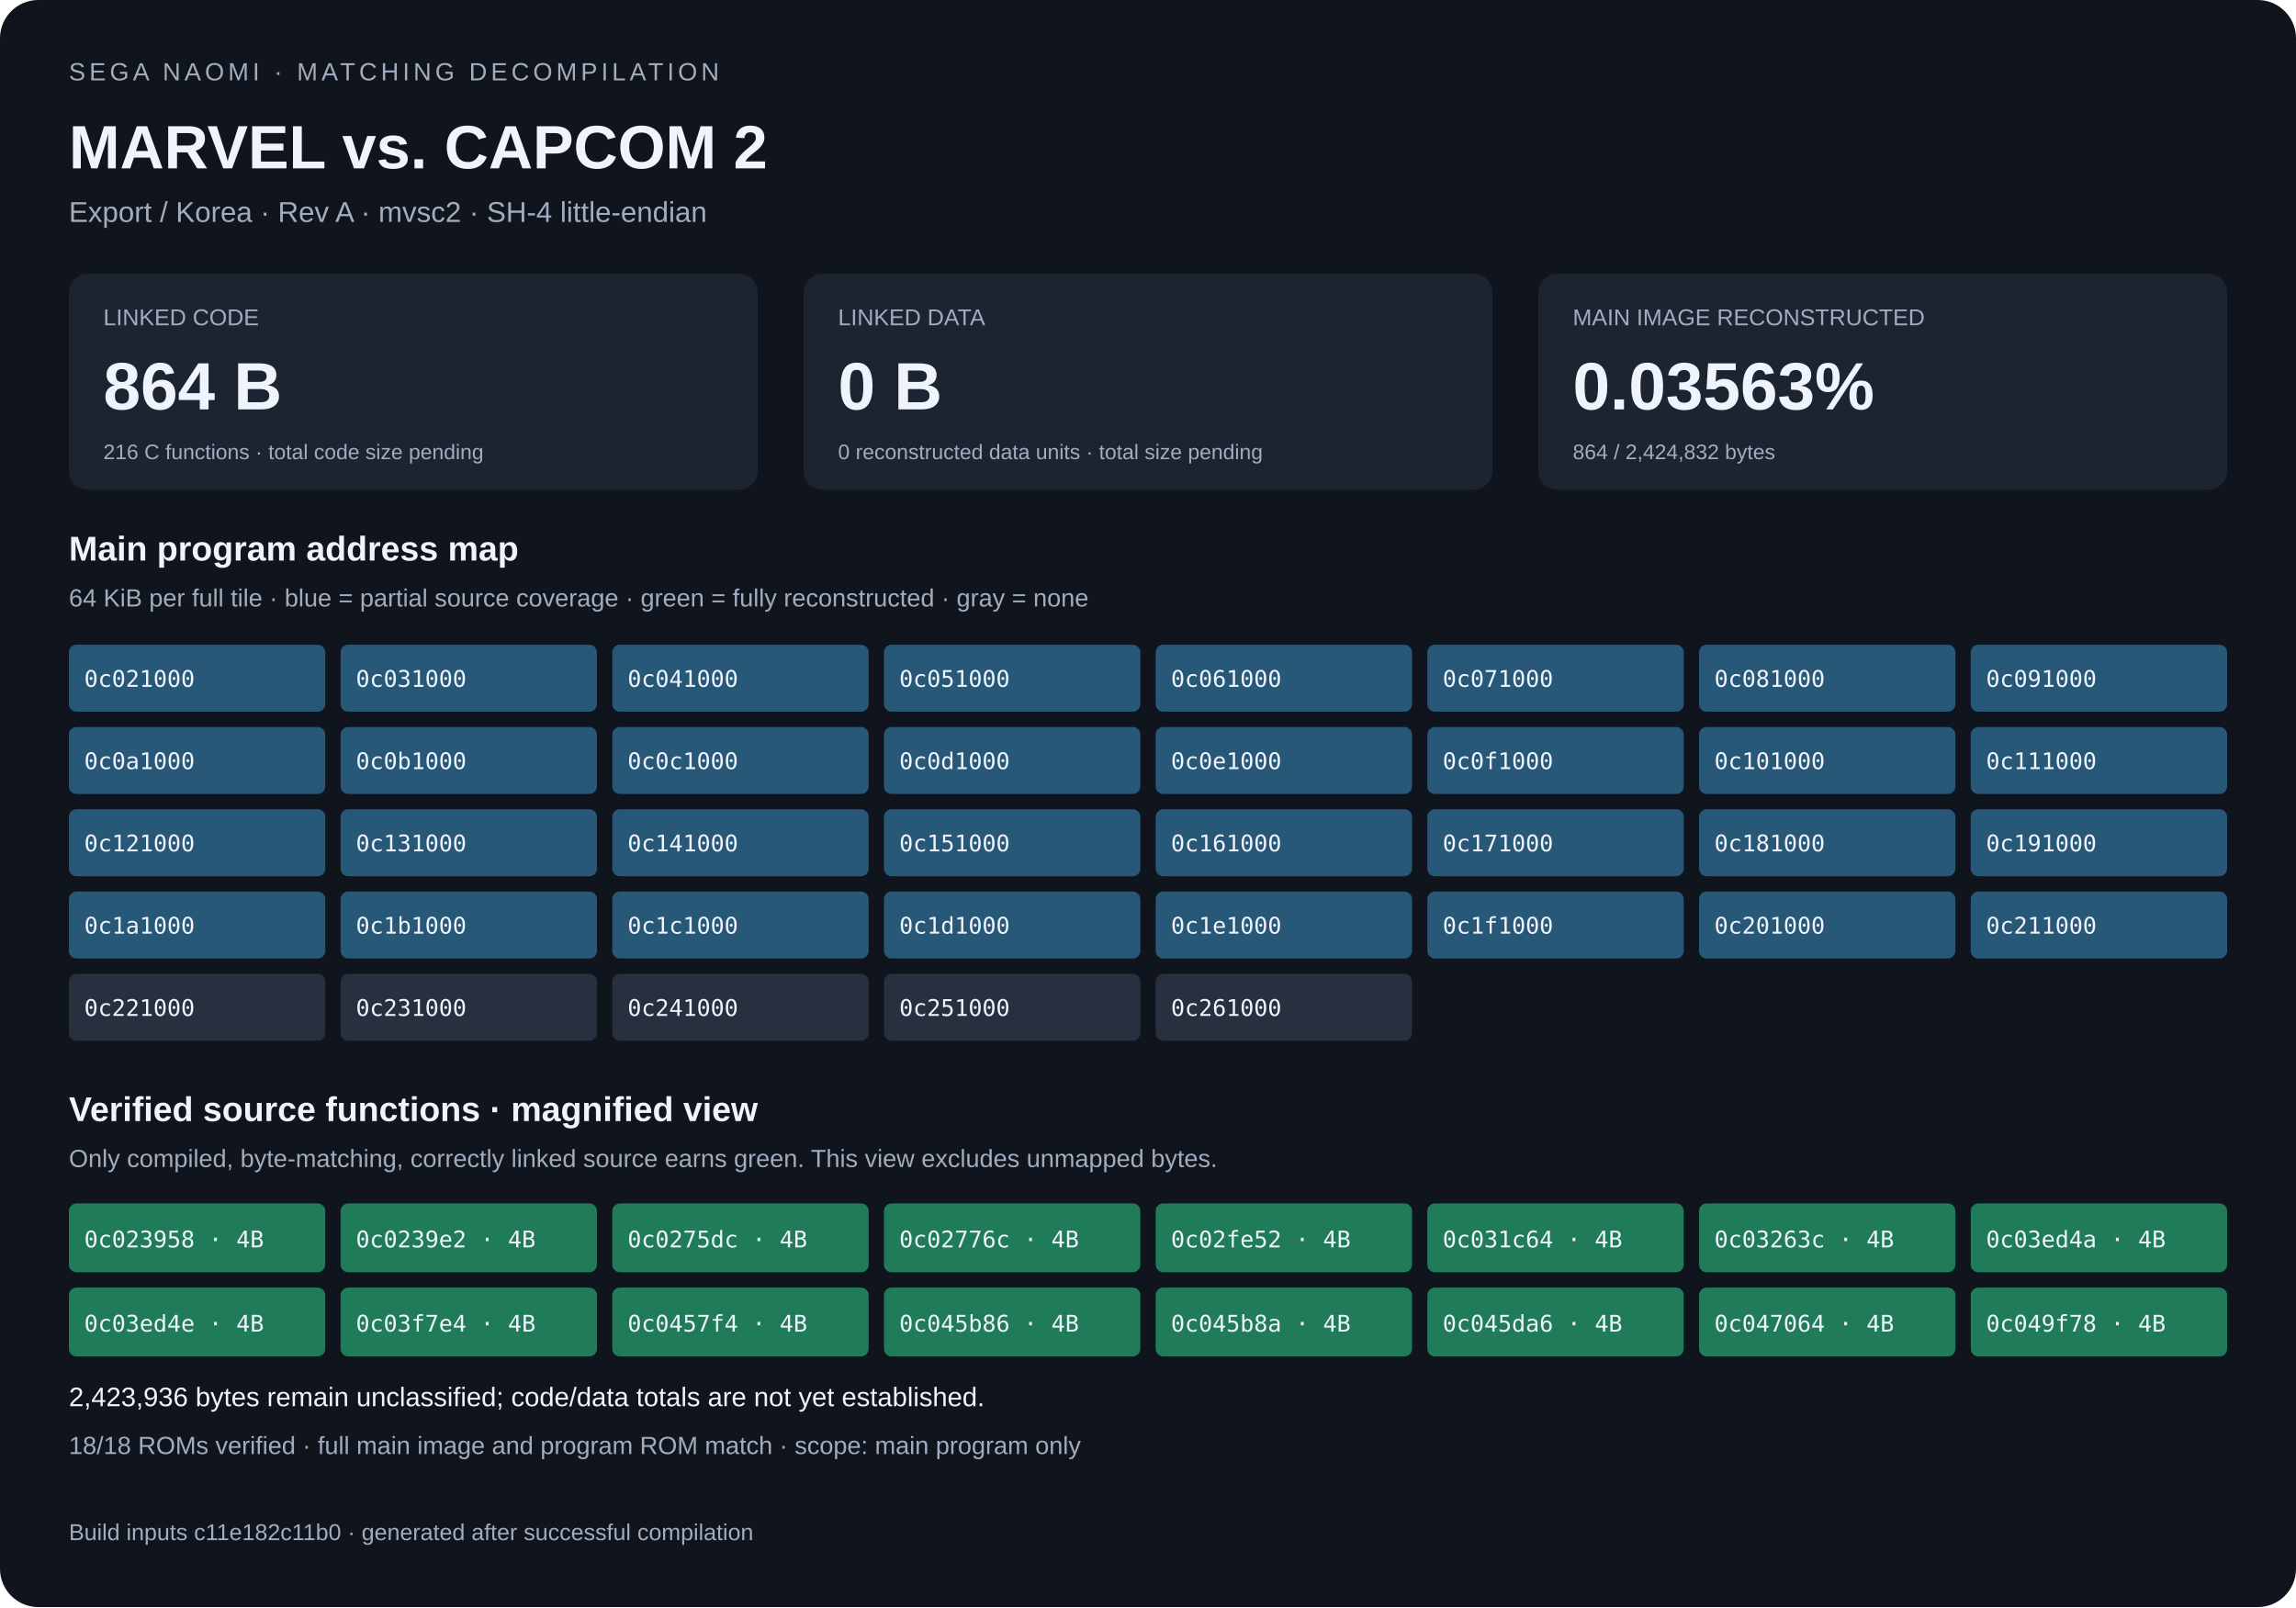
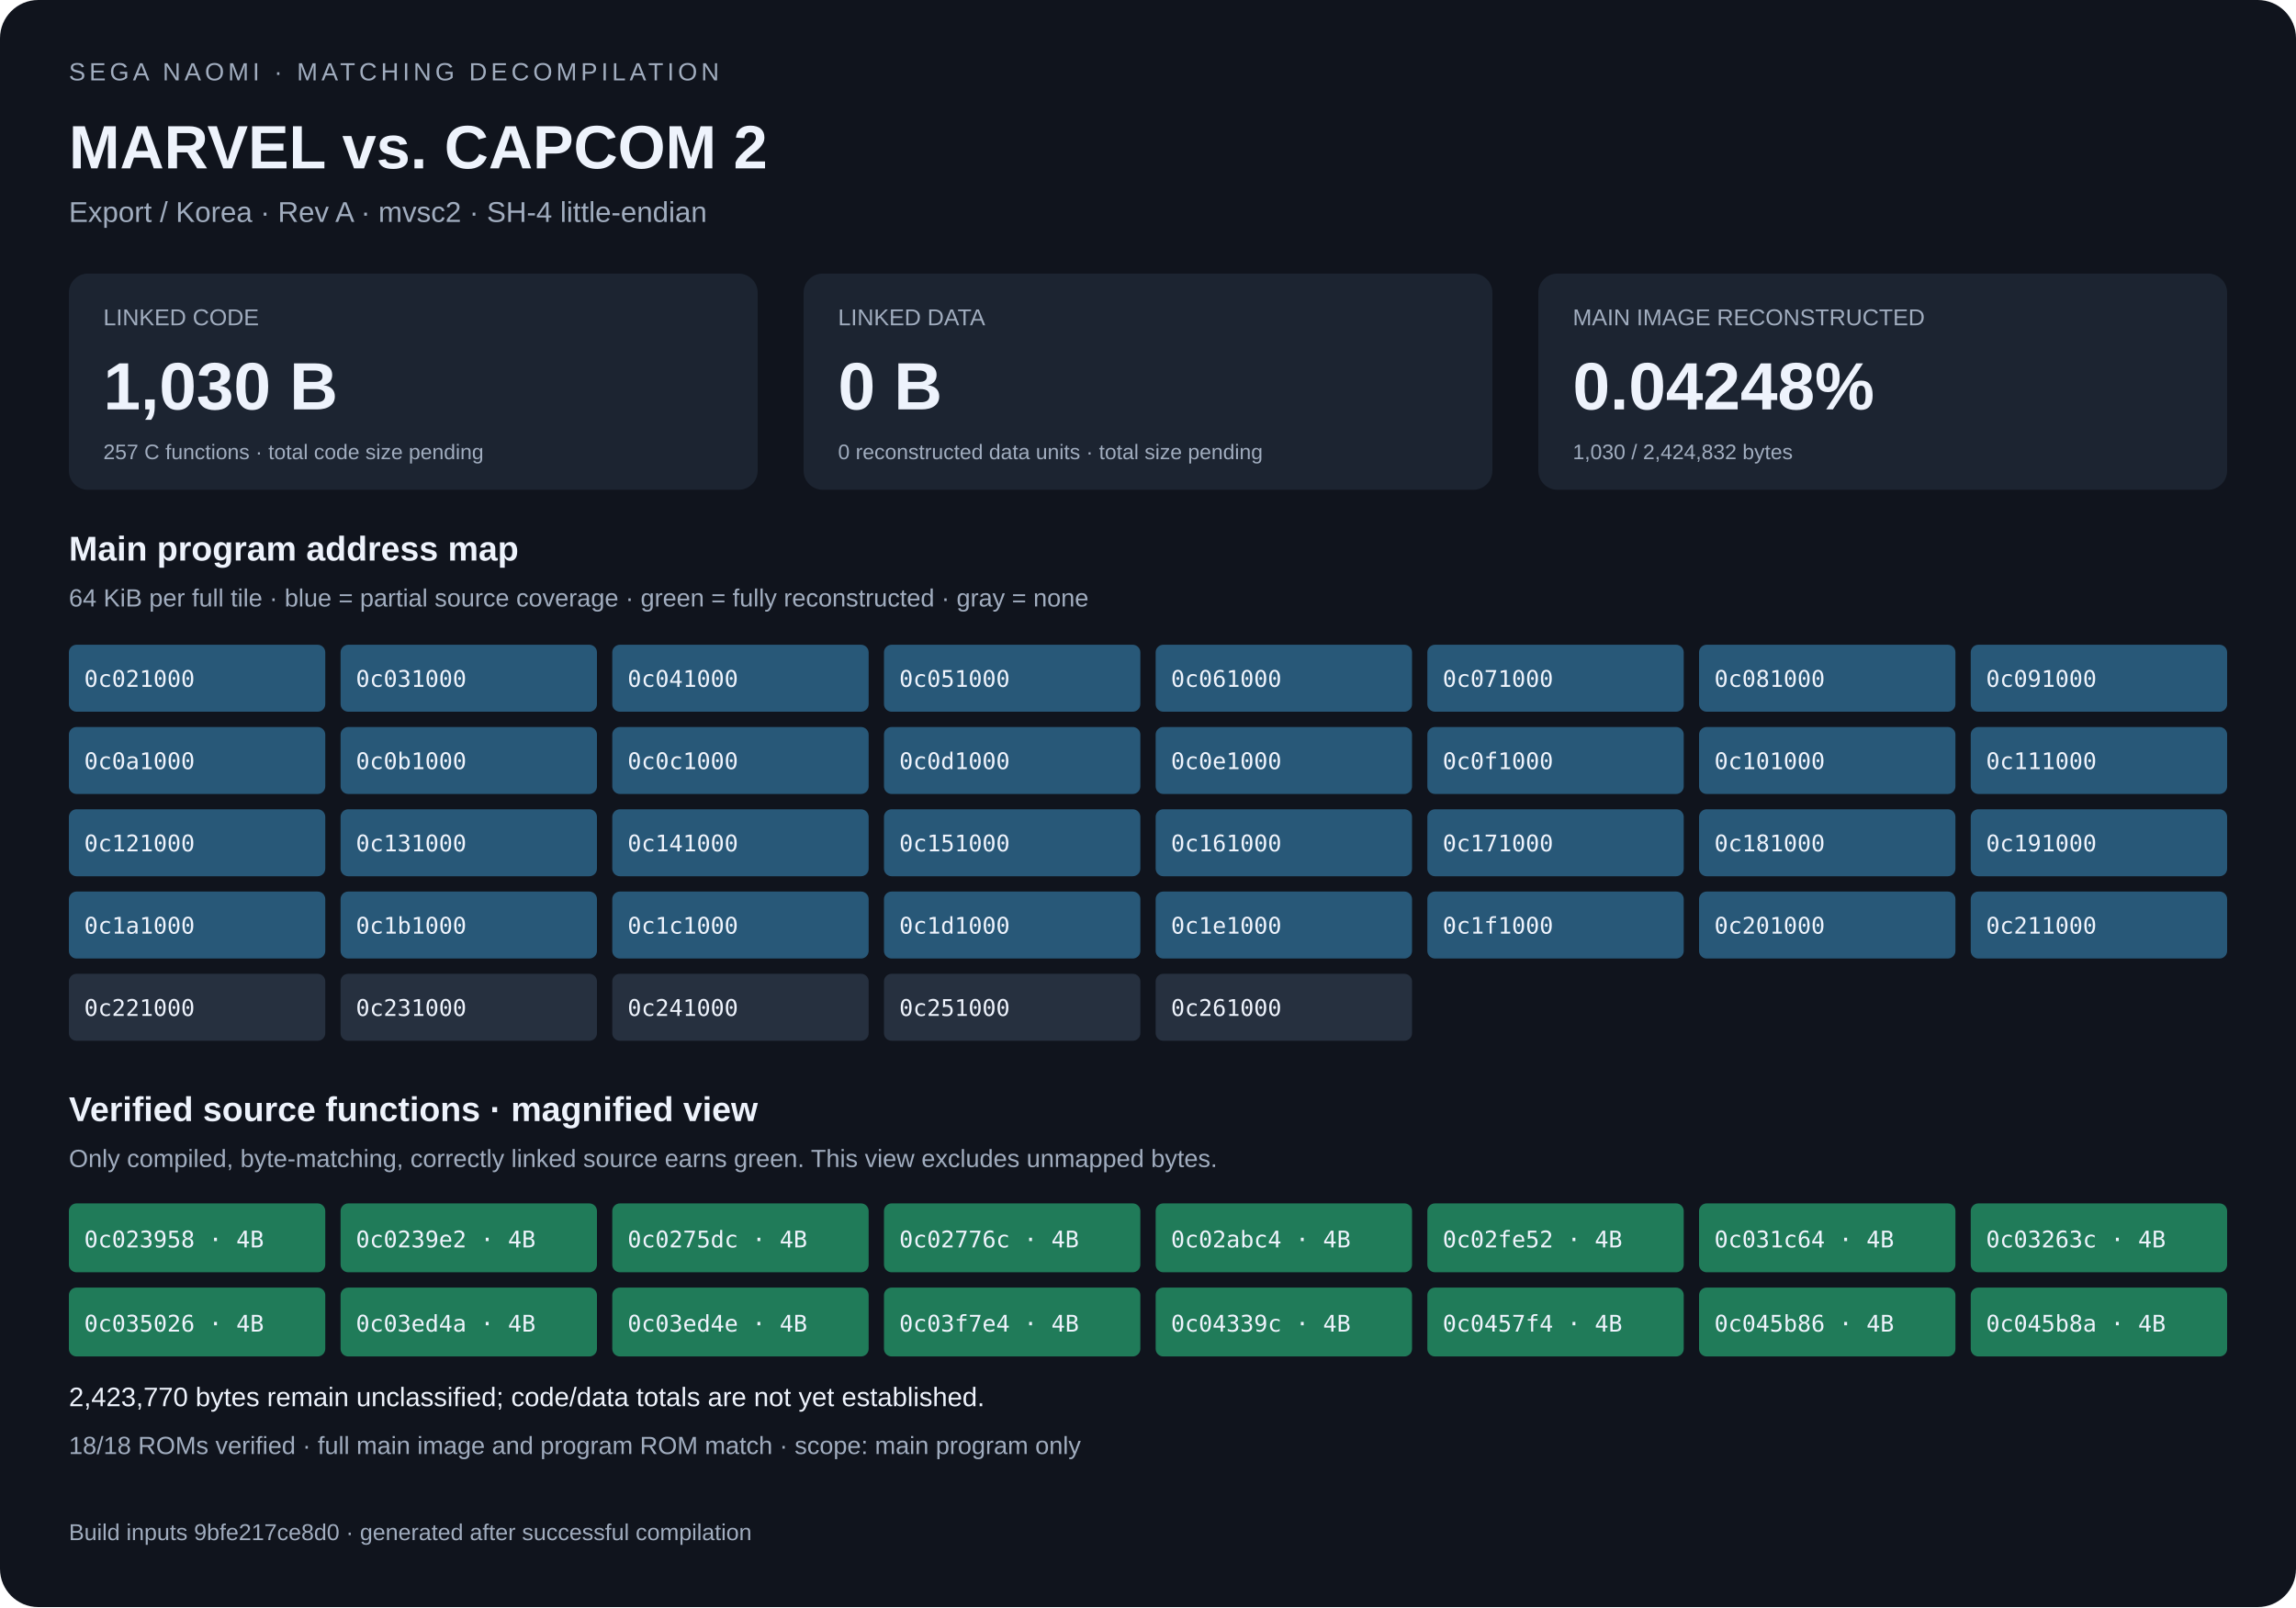
<svg xmlns="http://www.w3.org/2000/svg" width="1200" height="840" viewBox="0 0 1200 840" role="img" aria-labelledby="title desc">
  <rect width="1200" height="840" rx="20" fill="#10141d" />
  <style>text{font-family:Arial,sans-serif;fill:#eef3fc}.muted{fill:#a1adbf}.mono{font-family:monospace}</style>
  <text x="36" y="42" font-size="13" letter-spacing="2" class="muted">SEGA NAOMI · MATCHING DECOMPILATION</text>
  <text x="36" y="88" font-size="32" font-weight="700">MARVEL vs. CAPCOM 2</text>
  <text x="36" y="116" font-size="15" class="muted">Export / Korea · Rev A · mvsc2 · SH-4 little-endian</text>
  <rect x="36" y="143" width="360" height="113" rx="10" fill="#1c2431" />
  <text x="54" y="170" font-size="12" class="muted">LINKED CODE</text>
-   <text x="54" y="214" font-size="35" font-weight="700">864 B</text>
-   <text x="54" y="240" font-size="11" class="muted">216 C functions · total code size pending</text>
+   <text x="54" y="214" font-size="35" font-weight="700">1,030 B</text>
+   <text x="54" y="240" font-size="11" class="muted">257 C functions · total code size pending</text>
  <rect x="420" y="143" width="360" height="113" rx="10" fill="#1c2431" />
  <text x="438" y="170" font-size="12" class="muted">LINKED DATA</text>
  <text x="438" y="214" font-size="35" font-weight="700">0 B</text>
  <text x="438" y="240" font-size="11" class="muted">0 reconstructed data units · total size pending</text>
  <rect x="804" y="143" width="360" height="113" rx="10" fill="#1c2431" />
  <text x="822" y="170" font-size="12" class="muted">MAIN IMAGE RECONSTRUCTED</text>
-   <text x="822" y="214" font-size="35" font-weight="700">0.03563%</text>
-   <text x="822" y="240" font-size="11" class="muted">864 / 2,424,832 bytes</text>
+   <text x="822" y="214" font-size="35" font-weight="700">0.04248%</text>
+   <text x="822" y="240" font-size="11" class="muted">1,030 / 2,424,832 bytes</text>
  <text x="36" y="293" font-size="18" font-weight="700">Main program address map</text>
  <text x="36" y="317" font-size="13" class="muted">64 KiB per full tile · blue = partial source coverage · green = fully reconstructed · gray = none</text>
  <rect x="36" y="337" width="134" height="35" rx="4" fill="#285878">
</rect>
  <text x="44" y="359" font-size="12" class="mono">0c021000</text>
  <rect x="178" y="337" width="134" height="35" rx="4" fill="#285878">
</rect>
  <text x="186" y="359" font-size="12" class="mono">0c031000</text>
  <rect x="320" y="337" width="134" height="35" rx="4" fill="#285878">
</rect>
  <text x="328" y="359" font-size="12" class="mono">0c041000</text>
  <rect x="462" y="337" width="134" height="35" rx="4" fill="#285878">
</rect>
  <text x="470" y="359" font-size="12" class="mono">0c051000</text>
  <rect x="604" y="337" width="134" height="35" rx="4" fill="#285878">
</rect>
  <text x="612" y="359" font-size="12" class="mono">0c061000</text>
  <rect x="746" y="337" width="134" height="35" rx="4" fill="#285878">
</rect>
  <text x="754" y="359" font-size="12" class="mono">0c071000</text>
  <rect x="888" y="337" width="134" height="35" rx="4" fill="#285878">
</rect>
  <text x="896" y="359" font-size="12" class="mono">0c081000</text>
  <rect x="1030" y="337" width="134" height="35" rx="4" fill="#285878">
</rect>
  <text x="1038" y="359" font-size="12" class="mono">0c091000</text>
  <rect x="36" y="380" width="134" height="35" rx="4" fill="#285878">
</rect>
  <text x="44" y="402" font-size="12" class="mono">0c0a1000</text>
  <rect x="178" y="380" width="134" height="35" rx="4" fill="#285878">
</rect>
  <text x="186" y="402" font-size="12" class="mono">0c0b1000</text>
  <rect x="320" y="380" width="134" height="35" rx="4" fill="#285878">
</rect>
  <text x="328" y="402" font-size="12" class="mono">0c0c1000</text>
  <rect x="462" y="380" width="134" height="35" rx="4" fill="#285878">
</rect>
  <text x="470" y="402" font-size="12" class="mono">0c0d1000</text>
  <rect x="604" y="380" width="134" height="35" rx="4" fill="#285878">
</rect>
  <text x="612" y="402" font-size="12" class="mono">0c0e1000</text>
  <rect x="746" y="380" width="134" height="35" rx="4" fill="#285878">
</rect>
  <text x="754" y="402" font-size="12" class="mono">0c0f1000</text>
  <rect x="888" y="380" width="134" height="35" rx="4" fill="#285878">
</rect>
  <text x="896" y="402" font-size="12" class="mono">0c101000</text>
  <rect x="1030" y="380" width="134" height="35" rx="4" fill="#285878">
</rect>
  <text x="1038" y="402" font-size="12" class="mono">0c111000</text>
  <rect x="36" y="423" width="134" height="35" rx="4" fill="#285878">
</rect>
  <text x="44" y="445" font-size="12" class="mono">0c121000</text>
  <rect x="178" y="423" width="134" height="35" rx="4" fill="#285878">
</rect>
  <text x="186" y="445" font-size="12" class="mono">0c131000</text>
  <rect x="320" y="423" width="134" height="35" rx="4" fill="#285878">
</rect>
  <text x="328" y="445" font-size="12" class="mono">0c141000</text>
  <rect x="462" y="423" width="134" height="35" rx="4" fill="#285878">
</rect>
  <text x="470" y="445" font-size="12" class="mono">0c151000</text>
  <rect x="604" y="423" width="134" height="35" rx="4" fill="#285878">
</rect>
  <text x="612" y="445" font-size="12" class="mono">0c161000</text>
  <rect x="746" y="423" width="134" height="35" rx="4" fill="#285878">
</rect>
  <text x="754" y="445" font-size="12" class="mono">0c171000</text>
  <rect x="888" y="423" width="134" height="35" rx="4" fill="#285878">
</rect>
  <text x="896" y="445" font-size="12" class="mono">0c181000</text>
  <rect x="1030" y="423" width="134" height="35" rx="4" fill="#285878">
</rect>
  <text x="1038" y="445" font-size="12" class="mono">0c191000</text>
  <rect x="36" y="466" width="134" height="35" rx="4" fill="#285878">
</rect>
  <text x="44" y="488" font-size="12" class="mono">0c1a1000</text>
  <rect x="178" y="466" width="134" height="35" rx="4" fill="#285878">
</rect>
  <text x="186" y="488" font-size="12" class="mono">0c1b1000</text>
  <rect x="320" y="466" width="134" height="35" rx="4" fill="#285878">
</rect>
  <text x="328" y="488" font-size="12" class="mono">0c1c1000</text>
  <rect x="462" y="466" width="134" height="35" rx="4" fill="#285878">
</rect>
  <text x="470" y="488" font-size="12" class="mono">0c1d1000</text>
  <rect x="604" y="466" width="134" height="35" rx="4" fill="#285878">
</rect>
  <text x="612" y="488" font-size="12" class="mono">0c1e1000</text>
  <rect x="746" y="466" width="134" height="35" rx="4" fill="#285878">
</rect>
  <text x="754" y="488" font-size="12" class="mono">0c1f1000</text>
  <rect x="888" y="466" width="134" height="35" rx="4" fill="#285878">
</rect>
  <text x="896" y="488" font-size="12" class="mono">0c201000</text>
  <rect x="1030" y="466" width="134" height="35" rx="4" fill="#285878">
</rect>
  <text x="1038" y="488" font-size="12" class="mono">0c211000</text>
  <rect x="36" y="509" width="134" height="35" rx="4" fill="#26303f">
</rect>
  <text x="44" y="531" font-size="12" class="mono">0c221000</text>
  <rect x="178" y="509" width="134" height="35" rx="4" fill="#26303f">
</rect>
  <text x="186" y="531" font-size="12" class="mono">0c231000</text>
  <rect x="320" y="509" width="134" height="35" rx="4" fill="#26303f">
</rect>
  <text x="328" y="531" font-size="12" class="mono">0c241000</text>
  <rect x="462" y="509" width="134" height="35" rx="4" fill="#26303f">
</rect>
  <text x="470" y="531" font-size="12" class="mono">0c251000</text>
  <rect x="604" y="509" width="134" height="35" rx="4" fill="#26303f">
</rect>
  <text x="612" y="531" font-size="12" class="mono">0c261000</text>
  <text x="36" y="586" font-size="18" font-weight="700">Verified source functions · magnified view</text>
  <text x="36" y="610" font-size="13" class="muted">Only compiled, byte-matching, correctly linked source earns green. This view excludes unmapped bytes.</text>
  <rect x="36" y="629" width="134" height="36" rx="4" fill="#207b59" />
  <text x="44" y="652" font-size="12" class="mono">0c023958 · 4B</text>
  <rect x="178" y="629" width="134" height="36" rx="4" fill="#207b59" />
  <text x="186" y="652" font-size="12" class="mono">0c0239e2 · 4B</text>
  <rect x="320" y="629" width="134" height="36" rx="4" fill="#207b59" />
  <text x="328" y="652" font-size="12" class="mono">0c0275dc · 4B</text>
  <rect x="462" y="629" width="134" height="36" rx="4" fill="#207b59" />
  <text x="470" y="652" font-size="12" class="mono">0c02776c · 4B</text>
  <rect x="604" y="629" width="134" height="36" rx="4" fill="#207b59" />
-   <text x="612" y="652" font-size="12" class="mono">0c02fe52 · 4B</text>
+   <text x="612" y="652" font-size="12" class="mono">0c02abc4 · 4B</text>
  <rect x="746" y="629" width="134" height="36" rx="4" fill="#207b59" />
-   <text x="754" y="652" font-size="12" class="mono">0c031c64 · 4B</text>
+   <text x="754" y="652" font-size="12" class="mono">0c02fe52 · 4B</text>
  <rect x="888" y="629" width="134" height="36" rx="4" fill="#207b59" />
-   <text x="896" y="652" font-size="12" class="mono">0c03263c · 4B</text>
+   <text x="896" y="652" font-size="12" class="mono">0c031c64 · 4B</text>
  <rect x="1030" y="629" width="134" height="36" rx="4" fill="#207b59" />
-   <text x="1038" y="652" font-size="12" class="mono">0c03ed4a · 4B</text>
+   <text x="1038" y="652" font-size="12" class="mono">0c03263c · 4B</text>
  <rect x="36" y="673" width="134" height="36" rx="4" fill="#207b59" />
-   <text x="44" y="696" font-size="12" class="mono">0c03ed4e · 4B</text>
+   <text x="44" y="696" font-size="12" class="mono">0c035026 · 4B</text>
  <rect x="178" y="673" width="134" height="36" rx="4" fill="#207b59" />
-   <text x="186" y="696" font-size="12" class="mono">0c03f7e4 · 4B</text>
+   <text x="186" y="696" font-size="12" class="mono">0c03ed4a · 4B</text>
  <rect x="320" y="673" width="134" height="36" rx="4" fill="#207b59" />
-   <text x="328" y="696" font-size="12" class="mono">0c0457f4 · 4B</text>
+   <text x="328" y="696" font-size="12" class="mono">0c03ed4e · 4B</text>
  <rect x="462" y="673" width="134" height="36" rx="4" fill="#207b59" />
-   <text x="470" y="696" font-size="12" class="mono">0c045b86 · 4B</text>
+   <text x="470" y="696" font-size="12" class="mono">0c03f7e4 · 4B</text>
  <rect x="604" y="673" width="134" height="36" rx="4" fill="#207b59" />
-   <text x="612" y="696" font-size="12" class="mono">0c045b8a · 4B</text>
+   <text x="612" y="696" font-size="12" class="mono">0c04339c · 4B</text>
  <rect x="746" y="673" width="134" height="36" rx="4" fill="#207b59" />
-   <text x="754" y="696" font-size="12" class="mono">0c045da6 · 4B</text>
+   <text x="754" y="696" font-size="12" class="mono">0c0457f4 · 4B</text>
  <rect x="888" y="673" width="134" height="36" rx="4" fill="#207b59" />
-   <text x="896" y="696" font-size="12" class="mono">0c047064 · 4B</text>
+   <text x="896" y="696" font-size="12" class="mono">0c045b86 · 4B</text>
  <rect x="1030" y="673" width="134" height="36" rx="4" fill="#207b59" />
-   <text x="1038" y="696" font-size="12" class="mono">0c049f78 · 4B</text>
-   <text x="36" y="735" font-size="14">2,423,936 bytes remain unclassified; code/data totals are not yet established.</text>
+   <text x="1038" y="696" font-size="12" class="mono">0c045b8a · 4B</text>
+   <text x="36" y="735" font-size="14">2,423,770 bytes remain unclassified; code/data totals are not yet established.</text>
  <text x="36" y="760" font-size="13" class="muted">18/18 ROMs verified · full main image and program ROM match · scope: main program only</text>
-   <text x="36" y="805" font-size="12" class="muted">Build inputs c11e182c11b0 · generated after successful compilation</text>
+   <text x="36" y="805" font-size="12" class="muted">Build inputs 9bfe217ce8d0 · generated after successful compilation</text>
</svg>
